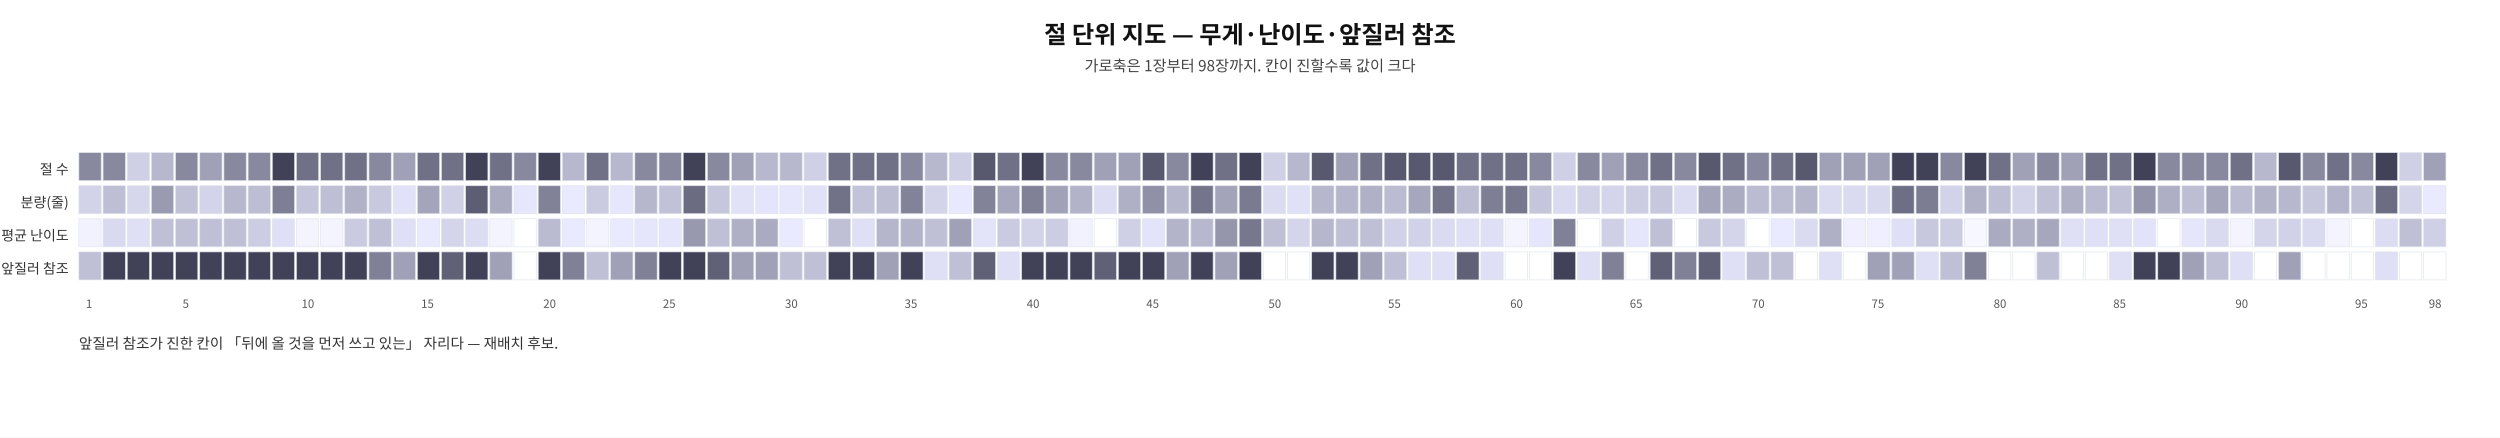
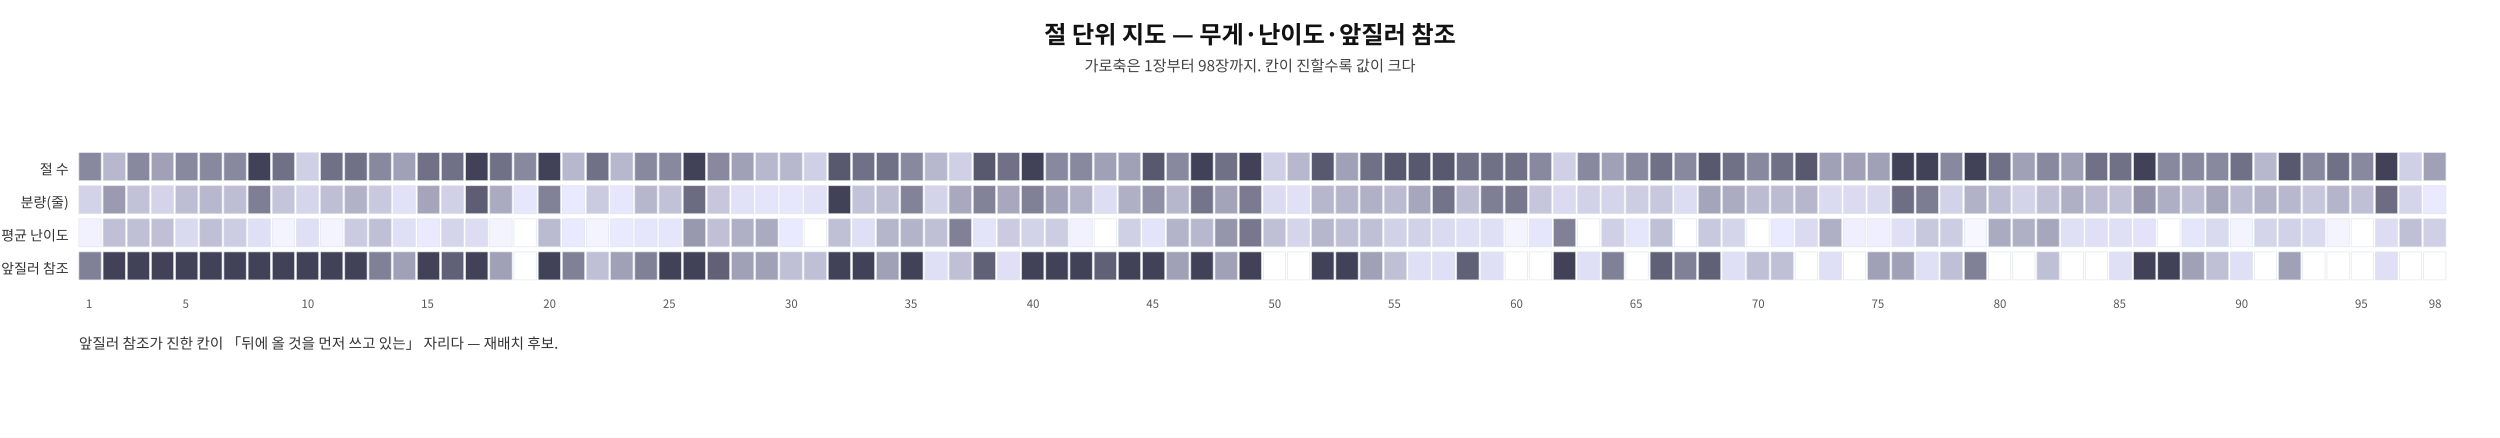
<svg xmlns="http://www.w3.org/2000/svg" viewBox="0 0 1965 344" width="1965" height="344" font-family="Noto Sans CJK KR, Noto Sans, sans-serif">
  <rect width="1965" height="344" fill="#fff" />
  <text x="982.5" y="34" font-size="19" font-weight="bold" text-anchor="middle" fill="#111">절 단위 지도 — 무게·난이도·앞질러 참조</text>
  <text x="982.5" y="56" font-size="12" text-anchor="middle" fill="#444">가로축은 1장부터 98장까지. 칸이 진할수록 값이 크다</text>
  <text x="54" y="137" font-size="11" text-anchor="end" fill="#333">절 수</text>
  <rect x="62" y="120" width="17.5" height="22" fill="rgb(136,136,158)" stroke="#dde3ea" stroke-width="0.5" />
-   <rect x="81" y="120" width="17.5" height="22" fill="rgb(136,136,158)" stroke="#dde3ea" stroke-width="0.5" />
-   <rect x="100" y="120" width="17.5" height="22" fill="rgb(207,207,229)" stroke="#dde3ea" stroke-width="0.5" />
-   <rect x="119" y="120" width="17.5" height="22" fill="rgb(183,183,205)" stroke="#dde3ea" stroke-width="0.5" />
+   <rect x="81" y="120" width="17.5" height="22" fill="rgb(183,183,205)" stroke="#dde3ea" stroke-width="0.5" />
+   <rect x="100" y="120" width="17.5" height="22" fill="rgb(136,136,158)" stroke="#dde3ea" stroke-width="0.5" />
+   <rect x="119" y="120" width="17.5" height="22" fill="rgb(160,160,182)" stroke="#dde3ea" stroke-width="0.5" />
  <rect x="138" y="120" width="17.5" height="22" fill="rgb(136,136,158)" stroke="#dde3ea" stroke-width="0.5" />
-   <rect x="157" y="120" width="17.5" height="22" fill="rgb(160,160,182)" stroke="#dde3ea" stroke-width="0.5" />
+   <rect x="157" y="120" width="17.5" height="22" fill="rgb(136,136,158)" stroke="#dde3ea" stroke-width="0.5" />
  <rect x="176" y="120" width="17.5" height="22" fill="rgb(136,136,158)" stroke="#dde3ea" stroke-width="0.5" />
-   <rect x="195" y="120" width="17.5" height="22" fill="rgb(136,136,158)" stroke="#dde3ea" stroke-width="0.5" />
-   <rect x="214" y="120" width="17.5" height="22" fill="rgb(65,65,87)" stroke="#dde3ea" stroke-width="0.5" />
-   <rect x="233" y="120" width="17.5" height="22" fill="rgb(112,112,134)" stroke="#dde3ea" stroke-width="0.5" />
+   <rect x="195" y="120" width="17.5" height="22" fill="rgb(65,65,87)" stroke="#dde3ea" stroke-width="0.5" />
+   <rect x="214" y="120" width="17.5" height="22" fill="rgb(112,112,134)" stroke="#dde3ea" stroke-width="0.5" />
+   <rect x="233" y="120" width="17.5" height="22" fill="rgb(207,207,229)" stroke="#dde3ea" stroke-width="0.5" />
  <rect x="252" y="120" width="17.5" height="22" fill="rgb(112,112,134)" stroke="#dde3ea" stroke-width="0.5" />
  <rect x="271" y="120" width="17.5" height="22" fill="rgb(112,112,134)" stroke="#dde3ea" stroke-width="0.5" />
  <rect x="290" y="120" width="17.5" height="22" fill="rgb(136,136,158)" stroke="#dde3ea" stroke-width="0.5" />
  <rect x="309" y="120" width="17.5" height="22" fill="rgb(160,160,182)" stroke="#dde3ea" stroke-width="0.5" />
  <rect x="328" y="120" width="17.5" height="22" fill="rgb(112,112,134)" stroke="#dde3ea" stroke-width="0.5" />
  <rect x="347" y="120" width="17.5" height="22" fill="rgb(112,112,134)" stroke="#dde3ea" stroke-width="0.5" />
  <rect x="366" y="120" width="17.5" height="22" fill="rgb(65,65,87)" stroke="#dde3ea" stroke-width="0.5" />
  <rect x="385" y="120" width="17.5" height="22" fill="rgb(112,112,134)" stroke="#dde3ea" stroke-width="0.5" />
  <rect x="404" y="120" width="17.5" height="22" fill="rgb(136,136,158)" stroke="#dde3ea" stroke-width="0.5" />
  <rect x="423" y="120" width="17.5" height="22" fill="rgb(65,65,87)" stroke="#dde3ea" stroke-width="0.5" />
  <rect x="442" y="120" width="17.5" height="22" fill="rgb(183,183,205)" stroke="#dde3ea" stroke-width="0.5" />
  <rect x="461" y="120" width="17.5" height="22" fill="rgb(112,112,134)" stroke="#dde3ea" stroke-width="0.5" />
  <rect x="480" y="120" width="17.5" height="22" fill="rgb(183,183,205)" stroke="#dde3ea" stroke-width="0.5" />
  <rect x="499" y="120" width="17.5" height="22" fill="rgb(136,136,158)" stroke="#dde3ea" stroke-width="0.5" />
  <rect x="518" y="120" width="17.5" height="22" fill="rgb(136,136,158)" stroke="#dde3ea" stroke-width="0.5" />
  <rect x="537" y="120" width="17.5" height="22" fill="rgb(65,65,87)" stroke="#dde3ea" stroke-width="0.5" />
  <rect x="556" y="120" width="17.5" height="22" fill="rgb(136,136,158)" stroke="#dde3ea" stroke-width="0.5" />
  <rect x="575" y="120" width="17.5" height="22" fill="rgb(160,160,182)" stroke="#dde3ea" stroke-width="0.5" />
  <rect x="594" y="120" width="17.5" height="22" fill="rgb(183,183,205)" stroke="#dde3ea" stroke-width="0.5" />
  <rect x="613" y="120" width="17.5" height="22" fill="rgb(183,183,205)" stroke="#dde3ea" stroke-width="0.5" />
  <rect x="632" y="120" width="17.5" height="22" fill="rgb(207,207,229)" stroke="#dde3ea" stroke-width="0.5" />
-   <rect x="651" y="120" width="17.5" height="22" fill="rgb(112,112,134)" stroke="#dde3ea" stroke-width="0.5" />
+   <rect x="651" y="120" width="17.5" height="22" fill="rgb(88,88,110)" stroke="#dde3ea" stroke-width="0.5" />
  <rect x="670" y="120" width="17.5" height="22" fill="rgb(112,112,134)" stroke="#dde3ea" stroke-width="0.5" />
  <rect x="689" y="120" width="17.5" height="22" fill="rgb(112,112,134)" stroke="#dde3ea" stroke-width="0.5" />
  <rect x="708" y="120" width="17.5" height="22" fill="rgb(136,136,158)" stroke="#dde3ea" stroke-width="0.5" />
  <rect x="727" y="120" width="17.5" height="22" fill="rgb(183,183,205)" stroke="#dde3ea" stroke-width="0.5" />
  <rect x="746" y="120" width="17.5" height="22" fill="rgb(207,207,229)" stroke="#dde3ea" stroke-width="0.5" />
  <rect x="765" y="120" width="17.5" height="22" fill="rgb(88,88,110)" stroke="#dde3ea" stroke-width="0.5" />
  <rect x="784" y="120" width="17.5" height="22" fill="rgb(112,112,134)" stroke="#dde3ea" stroke-width="0.5" />
  <rect x="803" y="120" width="17.5" height="22" fill="rgb(65,65,87)" stroke="#dde3ea" stroke-width="0.5" />
  <rect x="822" y="120" width="17.5" height="22" fill="rgb(136,136,158)" stroke="#dde3ea" stroke-width="0.5" />
  <rect x="841" y="120" width="17.5" height="22" fill="rgb(136,136,158)" stroke="#dde3ea" stroke-width="0.5" />
  <rect x="860" y="120" width="17.5" height="22" fill="rgb(160,160,182)" stroke="#dde3ea" stroke-width="0.5" />
  <rect x="879" y="120" width="17.5" height="22" fill="rgb(160,160,182)" stroke="#dde3ea" stroke-width="0.5" />
  <rect x="898" y="120" width="17.5" height="22" fill="rgb(88,88,110)" stroke="#dde3ea" stroke-width="0.5" />
  <rect x="917" y="120" width="17.5" height="22" fill="rgb(136,136,158)" stroke="#dde3ea" stroke-width="0.5" />
  <rect x="936" y="120" width="17.5" height="22" fill="rgb(65,65,87)" stroke="#dde3ea" stroke-width="0.5" />
  <rect x="955" y="120" width="17.5" height="22" fill="rgb(112,112,134)" stroke="#dde3ea" stroke-width="0.5" />
  <rect x="974" y="120" width="17.5" height="22" fill="rgb(65,65,87)" stroke="#dde3ea" stroke-width="0.5" />
  <rect x="993" y="120" width="17.5" height="22" fill="rgb(207,207,229)" stroke="#dde3ea" stroke-width="0.5" />
  <rect x="1012" y="120" width="17.5" height="22" fill="rgb(183,183,205)" stroke="#dde3ea" stroke-width="0.5" />
  <rect x="1031" y="120" width="17.5" height="22" fill="rgb(88,88,110)" stroke="#dde3ea" stroke-width="0.5" />
  <rect x="1050" y="120" width="17.5" height="22" fill="rgb(160,160,182)" stroke="#dde3ea" stroke-width="0.5" />
  <rect x="1069" y="120" width="17.5" height="22" fill="rgb(112,112,134)" stroke="#dde3ea" stroke-width="0.5" />
  <rect x="1088" y="120" width="17.5" height="22" fill="rgb(88,88,110)" stroke="#dde3ea" stroke-width="0.5" />
  <rect x="1107" y="120" width="17.5" height="22" fill="rgb(88,88,110)" stroke="#dde3ea" stroke-width="0.5" />
  <rect x="1126" y="120" width="17.5" height="22" fill="rgb(88,88,110)" stroke="#dde3ea" stroke-width="0.5" />
  <rect x="1145" y="120" width="17.5" height="22" fill="rgb(112,112,134)" stroke="#dde3ea" stroke-width="0.5" />
  <rect x="1164" y="120" width="17.5" height="22" fill="rgb(112,112,134)" stroke="#dde3ea" stroke-width="0.5" />
  <rect x="1183" y="120" width="17.5" height="22" fill="rgb(112,112,134)" stroke="#dde3ea" stroke-width="0.5" />
  <rect x="1202" y="120" width="17.5" height="22" fill="rgb(136,136,158)" stroke="#dde3ea" stroke-width="0.5" />
  <rect x="1221" y="120" width="17.5" height="22" fill="rgb(207,207,229)" stroke="#dde3ea" stroke-width="0.5" />
  <rect x="1240" y="120" width="17.5" height="22" fill="rgb(136,136,158)" stroke="#dde3ea" stroke-width="0.5" />
  <rect x="1259" y="120" width="17.5" height="22" fill="rgb(160,160,182)" stroke="#dde3ea" stroke-width="0.5" />
  <rect x="1278" y="120" width="17.5" height="22" fill="rgb(136,136,158)" stroke="#dde3ea" stroke-width="0.5" />
  <rect x="1297" y="120" width="17.5" height="22" fill="rgb(112,112,134)" stroke="#dde3ea" stroke-width="0.5" />
  <rect x="1316" y="120" width="17.5" height="22" fill="rgb(136,136,158)" stroke="#dde3ea" stroke-width="0.5" />
  <rect x="1335" y="120" width="17.5" height="22" fill="rgb(88,88,110)" stroke="#dde3ea" stroke-width="0.5" />
  <rect x="1354" y="120" width="17.5" height="22" fill="rgb(112,112,134)" stroke="#dde3ea" stroke-width="0.5" />
  <rect x="1373" y="120" width="17.5" height="22" fill="rgb(136,136,158)" stroke="#dde3ea" stroke-width="0.5" />
  <rect x="1392" y="120" width="17.5" height="22" fill="rgb(112,112,134)" stroke="#dde3ea" stroke-width="0.5" />
  <rect x="1411" y="120" width="17.5" height="22" fill="rgb(88,88,110)" stroke="#dde3ea" stroke-width="0.5" />
  <rect x="1430" y="120" width="17.5" height="22" fill="rgb(160,160,182)" stroke="#dde3ea" stroke-width="0.5" />
  <rect x="1449" y="120" width="17.5" height="22" fill="rgb(160,160,182)" stroke="#dde3ea" stroke-width="0.5" />
  <rect x="1468" y="120" width="17.5" height="22" fill="rgb(160,160,182)" stroke="#dde3ea" stroke-width="0.5" />
  <rect x="1487" y="120" width="17.5" height="22" fill="rgb(65,65,87)" stroke="#dde3ea" stroke-width="0.5" />
  <rect x="1506" y="120" width="17.5" height="22" fill="rgb(65,65,87)" stroke="#dde3ea" stroke-width="0.5" />
  <rect x="1525" y="120" width="17.5" height="22" fill="rgb(136,136,158)" stroke="#dde3ea" stroke-width="0.5" />
  <rect x="1544" y="120" width="17.5" height="22" fill="rgb(65,65,87)" stroke="#dde3ea" stroke-width="0.5" />
  <rect x="1563" y="120" width="17.5" height="22" fill="rgb(112,112,134)" stroke="#dde3ea" stroke-width="0.5" />
  <rect x="1582" y="120" width="17.5" height="22" fill="rgb(160,160,182)" stroke="#dde3ea" stroke-width="0.5" />
  <rect x="1601" y="120" width="17.5" height="22" fill="rgb(136,136,158)" stroke="#dde3ea" stroke-width="0.5" />
  <rect x="1620" y="120" width="17.5" height="22" fill="rgb(160,160,182)" stroke="#dde3ea" stroke-width="0.5" />
  <rect x="1639" y="120" width="17.5" height="22" fill="rgb(112,112,134)" stroke="#dde3ea" stroke-width="0.5" />
  <rect x="1658" y="120" width="17.5" height="22" fill="rgb(112,112,134)" stroke="#dde3ea" stroke-width="0.5" />
  <rect x="1677" y="120" width="17.5" height="22" fill="rgb(65,65,87)" stroke="#dde3ea" stroke-width="0.5" />
  <rect x="1696" y="120" width="17.5" height="22" fill="rgb(136,136,158)" stroke="#dde3ea" stroke-width="0.5" />
  <rect x="1715" y="120" width="17.5" height="22" fill="rgb(136,136,158)" stroke="#dde3ea" stroke-width="0.5" />
  <rect x="1734" y="120" width="17.5" height="22" fill="rgb(136,136,158)" stroke="#dde3ea" stroke-width="0.5" />
  <rect x="1753" y="120" width="17.5" height="22" fill="rgb(112,112,134)" stroke="#dde3ea" stroke-width="0.5" />
  <rect x="1772" y="120" width="17.5" height="22" fill="rgb(183,183,205)" stroke="#dde3ea" stroke-width="0.5" />
  <rect x="1791" y="120" width="17.5" height="22" fill="rgb(88,88,110)" stroke="#dde3ea" stroke-width="0.5" />
  <rect x="1810" y="120" width="17.5" height="22" fill="rgb(136,136,158)" stroke="#dde3ea" stroke-width="0.5" />
  <rect x="1829" y="120" width="17.5" height="22" fill="rgb(112,112,134)" stroke="#dde3ea" stroke-width="0.5" />
  <rect x="1848" y="120" width="17.5" height="22" fill="rgb(136,136,158)" stroke="#dde3ea" stroke-width="0.5" />
  <rect x="1867" y="120" width="17.5" height="22" fill="rgb(65,65,87)" stroke="#dde3ea" stroke-width="0.5" />
  <rect x="1886" y="120" width="17.5" height="22" fill="rgb(207,207,229)" stroke="#dde3ea" stroke-width="0.5" />
  <rect x="1905" y="120" width="17.5" height="22" fill="rgb(160,160,182)" stroke="#dde3ea" stroke-width="0.5" />
  <text x="54" y="163" font-size="11" text-anchor="end" fill="#333">분량(줄)</text>
  <rect x="62" y="146" width="17.5" height="22" fill="rgb(210,210,232)" stroke="#dde3ea" stroke-width="0.5" />
-   <rect x="81" y="146" width="17.5" height="22" fill="rgb(190,190,212)" stroke="#dde3ea" stroke-width="0.5" />
-   <rect x="100" y="146" width="17.5" height="22" fill="rgb(214,214,236)" stroke="#dde3ea" stroke-width="0.5" />
-   <rect x="119" y="146" width="17.5" height="22" fill="rgb(154,154,176)" stroke="#dde3ea" stroke-width="0.5" />
-   <rect x="138" y="146" width="17.5" height="22" fill="rgb(193,193,215)" stroke="#dde3ea" stroke-width="0.5" />
-   <rect x="157" y="146" width="17.5" height="22" fill="rgb(211,211,233)" stroke="#dde3ea" stroke-width="0.5" />
-   <rect x="176" y="146" width="17.5" height="22" fill="rgb(183,183,205)" stroke="#dde3ea" stroke-width="0.5" />
-   <rect x="195" y="146" width="17.5" height="22" fill="rgb(189,189,211)" stroke="#dde3ea" stroke-width="0.5" />
-   <rect x="214" y="146" width="17.5" height="22" fill="rgb(126,126,148)" stroke="#dde3ea" stroke-width="0.5" />
-   <rect x="233" y="146" width="17.5" height="22" fill="rgb(196,196,218)" stroke="#dde3ea" stroke-width="0.5" />
+   <rect x="81" y="146" width="17.5" height="22" fill="rgb(154,154,176)" stroke="#dde3ea" stroke-width="0.5" />
+   <rect x="100" y="146" width="17.5" height="22" fill="rgb(193,193,215)" stroke="#dde3ea" stroke-width="0.5" />
+   <rect x="119" y="146" width="17.5" height="22" fill="rgb(211,211,233)" stroke="#dde3ea" stroke-width="0.5" />
+   <rect x="138" y="146" width="17.5" height="22" fill="rgb(189,189,211)" stroke="#dde3ea" stroke-width="0.5" />
+   <rect x="157" y="146" width="17.5" height="22" fill="rgb(183,183,205)" stroke="#dde3ea" stroke-width="0.5" />
+   <rect x="176" y="146" width="17.5" height="22" fill="rgb(189,189,211)" stroke="#dde3ea" stroke-width="0.5" />
+   <rect x="195" y="146" width="17.5" height="22" fill="rgb(126,126,148)" stroke="#dde3ea" stroke-width="0.5" />
+   <rect x="214" y="146" width="17.5" height="22" fill="rgb(196,196,218)" stroke="#dde3ea" stroke-width="0.5" />
+   <rect x="233" y="146" width="17.5" height="22" fill="rgb(213,213,235)" stroke="#dde3ea" stroke-width="0.5" />
  <rect x="252" y="146" width="17.5" height="22" fill="rgb(190,190,212)" stroke="#dde3ea" stroke-width="0.5" />
  <rect x="271" y="146" width="17.5" height="22" fill="rgb(177,177,199)" stroke="#dde3ea" stroke-width="0.5" />
  <rect x="290" y="146" width="17.5" height="22" fill="rgb(200,200,222)" stroke="#dde3ea" stroke-width="0.5" />
  <rect x="309" y="146" width="17.5" height="22" fill="rgb(225,225,247)" stroke="#dde3ea" stroke-width="0.5" />
  <rect x="328" y="146" width="17.5" height="22" fill="rgb(164,164,186)" stroke="#dde3ea" stroke-width="0.5" />
  <rect x="347" y="146" width="17.5" height="22" fill="rgb(208,208,230)" stroke="#dde3ea" stroke-width="0.5" />
  <rect x="366" y="146" width="17.5" height="22" fill="rgb(93,93,115)" stroke="#dde3ea" stroke-width="0.5" />
  <rect x="385" y="146" width="17.5" height="22" fill="rgb(170,170,192)" stroke="#dde3ea" stroke-width="0.5" />
  <rect x="404" y="146" width="17.5" height="22" fill="rgb(230,230,252)" stroke="#dde3ea" stroke-width="0.5" />
  <rect x="423" y="146" width="17.5" height="22" fill="rgb(129,129,151)" stroke="#dde3ea" stroke-width="0.5" />
  <rect x="442" y="146" width="17.5" height="22" fill="rgb(233,233,255)" stroke="#dde3ea" stroke-width="0.5" />
  <rect x="461" y="146" width="17.5" height="22" fill="rgb(202,202,224)" stroke="#dde3ea" stroke-width="0.5" />
  <rect x="480" y="146" width="17.5" height="22" fill="rgb(230,230,252)" stroke="#dde3ea" stroke-width="0.5" />
  <rect x="499" y="146" width="17.5" height="22" fill="rgb(182,182,204)" stroke="#dde3ea" stroke-width="0.5" />
  <rect x="518" y="146" width="17.5" height="22" fill="rgb(193,193,215)" stroke="#dde3ea" stroke-width="0.5" />
  <rect x="537" y="146" width="17.5" height="22" fill="rgb(107,107,129)" stroke="#dde3ea" stroke-width="0.5" />
  <rect x="556" y="146" width="17.5" height="22" fill="rgb(198,198,220)" stroke="#dde3ea" stroke-width="0.5" />
  <rect x="575" y="146" width="17.5" height="22" fill="rgb(225,225,247)" stroke="#dde3ea" stroke-width="0.5" />
  <rect x="594" y="146" width="17.5" height="22" fill="rgb(228,228,250)" stroke="#dde3ea" stroke-width="0.5" />
  <rect x="613" y="146" width="17.5" height="22" fill="rgb(230,230,252)" stroke="#dde3ea" stroke-width="0.5" />
  <rect x="632" y="146" width="17.5" height="22" fill="rgb(225,225,247)" stroke="#dde3ea" stroke-width="0.5" />
-   <rect x="651" y="146" width="17.5" height="22" fill="rgb(113,113,135)" stroke="#dde3ea" stroke-width="0.5" />
+   <rect x="651" y="146" width="17.5" height="22" fill="rgb(65,65,87)" stroke="#dde3ea" stroke-width="0.5" />
  <rect x="670" y="146" width="17.5" height="22" fill="rgb(194,194,216)" stroke="#dde3ea" stroke-width="0.5" />
  <rect x="689" y="146" width="17.5" height="22" fill="rgb(189,189,211)" stroke="#dde3ea" stroke-width="0.5" />
  <rect x="708" y="146" width="17.5" height="22" fill="rgb(130,130,152)" stroke="#dde3ea" stroke-width="0.5" />
  <rect x="727" y="146" width="17.5" height="22" fill="rgb(211,211,233)" stroke="#dde3ea" stroke-width="0.5" />
-   <rect x="746" y="146" width="17.5" height="22" fill="rgb(232,232,254)" stroke="#dde3ea" stroke-width="0.5" />
+   <rect x="746" y="146" width="17.5" height="22" fill="rgb(168,168,190)" stroke="#dde3ea" stroke-width="0.5" />
  <rect x="765" y="146" width="17.5" height="22" fill="rgb(130,130,152)" stroke="#dde3ea" stroke-width="0.5" />
  <rect x="784" y="146" width="17.5" height="22" fill="rgb(167,167,189)" stroke="#dde3ea" stroke-width="0.5" />
  <rect x="803" y="146" width="17.5" height="22" fill="rgb(128,128,150)" stroke="#dde3ea" stroke-width="0.5" />
  <rect x="822" y="146" width="17.5" height="22" fill="rgb(161,161,183)" stroke="#dde3ea" stroke-width="0.5" />
  <rect x="841" y="146" width="17.5" height="22" fill="rgb(178,178,200)" stroke="#dde3ea" stroke-width="0.5" />
  <rect x="860" y="146" width="17.5" height="22" fill="rgb(221,221,243)" stroke="#dde3ea" stroke-width="0.5" />
  <rect x="879" y="146" width="17.5" height="22" fill="rgb(175,175,197)" stroke="#dde3ea" stroke-width="0.5" />
  <rect x="898" y="146" width="17.5" height="22" fill="rgb(144,144,166)" stroke="#dde3ea" stroke-width="0.5" />
  <rect x="917" y="146" width="17.5" height="22" fill="rgb(182,182,204)" stroke="#dde3ea" stroke-width="0.5" />
  <rect x="936" y="146" width="17.5" height="22" fill="rgb(116,116,138)" stroke="#dde3ea" stroke-width="0.5" />
  <rect x="955" y="146" width="17.5" height="22" fill="rgb(163,163,185)" stroke="#dde3ea" stroke-width="0.5" />
  <rect x="974" y="146" width="17.5" height="22" fill="rgb(122,122,144)" stroke="#dde3ea" stroke-width="0.5" />
  <rect x="993" y="146" width="17.5" height="22" fill="rgb(219,219,241)" stroke="#dde3ea" stroke-width="0.5" />
  <rect x="1012" y="146" width="17.5" height="22" fill="rgb(224,224,246)" stroke="#dde3ea" stroke-width="0.5" />
  <rect x="1031" y="146" width="17.5" height="22" fill="rgb(182,182,204)" stroke="#dde3ea" stroke-width="0.5" />
  <rect x="1050" y="146" width="17.5" height="22" fill="rgb(181,181,203)" stroke="#dde3ea" stroke-width="0.5" />
  <rect x="1069" y="146" width="17.5" height="22" fill="rgb(176,176,198)" stroke="#dde3ea" stroke-width="0.5" />
  <rect x="1088" y="146" width="17.5" height="22" fill="rgb(187,187,209)" stroke="#dde3ea" stroke-width="0.5" />
  <rect x="1107" y="146" width="17.5" height="22" fill="rgb(166,166,188)" stroke="#dde3ea" stroke-width="0.5" />
  <rect x="1126" y="146" width="17.5" height="22" fill="rgb(115,115,137)" stroke="#dde3ea" stroke-width="0.5" />
  <rect x="1145" y="146" width="17.5" height="22" fill="rgb(189,189,211)" stroke="#dde3ea" stroke-width="0.5" />
  <rect x="1164" y="146" width="17.5" height="22" fill="rgb(126,126,148)" stroke="#dde3ea" stroke-width="0.5" />
  <rect x="1183" y="146" width="17.5" height="22" fill="rgb(119,119,141)" stroke="#dde3ea" stroke-width="0.5" />
  <rect x="1202" y="146" width="17.5" height="22" fill="rgb(197,197,219)" stroke="#dde3ea" stroke-width="0.5" />
  <rect x="1221" y="146" width="17.5" height="22" fill="rgb(218,218,240)" stroke="#dde3ea" stroke-width="0.5" />
  <rect x="1240" y="146" width="17.5" height="22" fill="rgb(209,209,231)" stroke="#dde3ea" stroke-width="0.5" />
  <rect x="1259" y="146" width="17.5" height="22" fill="rgb(212,212,234)" stroke="#dde3ea" stroke-width="0.5" />
  <rect x="1278" y="146" width="17.5" height="22" fill="rgb(204,204,226)" stroke="#dde3ea" stroke-width="0.5" />
  <rect x="1297" y="146" width="17.5" height="22" fill="rgb(199,199,221)" stroke="#dde3ea" stroke-width="0.5" />
  <rect x="1316" y="146" width="17.5" height="22" fill="rgb(220,220,242)" stroke="#dde3ea" stroke-width="0.5" />
  <rect x="1335" y="146" width="17.5" height="22" fill="rgb(164,164,186)" stroke="#dde3ea" stroke-width="0.5" />
  <rect x="1354" y="146" width="17.5" height="22" fill="rgb(171,171,193)" stroke="#dde3ea" stroke-width="0.5" />
  <rect x="1373" y="146" width="17.5" height="22" fill="rgb(187,187,209)" stroke="#dde3ea" stroke-width="0.5" />
  <rect x="1392" y="146" width="17.5" height="22" fill="rgb(187,187,209)" stroke="#dde3ea" stroke-width="0.5" />
  <rect x="1411" y="146" width="17.5" height="22" fill="rgb(182,182,204)" stroke="#dde3ea" stroke-width="0.5" />
  <rect x="1430" y="146" width="17.5" height="22" fill="rgb(218,218,240)" stroke="#dde3ea" stroke-width="0.5" />
  <rect x="1449" y="146" width="17.5" height="22" fill="rgb(218,218,240)" stroke="#dde3ea" stroke-width="0.5" />
  <rect x="1468" y="146" width="17.5" height="22" fill="rgb(216,216,238)" stroke="#dde3ea" stroke-width="0.5" />
  <rect x="1487" y="146" width="17.5" height="22" fill="rgb(110,110,132)" stroke="#dde3ea" stroke-width="0.5" />
  <rect x="1506" y="146" width="17.5" height="22" fill="rgb(124,124,146)" stroke="#dde3ea" stroke-width="0.5" />
  <rect x="1525" y="146" width="17.5" height="22" fill="rgb(210,210,232)" stroke="#dde3ea" stroke-width="0.5" />
  <rect x="1544" y="146" width="17.5" height="22" fill="rgb(177,177,199)" stroke="#dde3ea" stroke-width="0.5" />
  <rect x="1563" y="146" width="17.5" height="22" fill="rgb(190,190,212)" stroke="#dde3ea" stroke-width="0.5" />
  <rect x="1582" y="146" width="17.5" height="22" fill="rgb(211,211,233)" stroke="#dde3ea" stroke-width="0.5" />
  <rect x="1601" y="146" width="17.5" height="22" fill="rgb(192,192,214)" stroke="#dde3ea" stroke-width="0.5" />
  <rect x="1620" y="146" width="17.5" height="22" fill="rgb(175,175,197)" stroke="#dde3ea" stroke-width="0.5" />
  <rect x="1639" y="146" width="17.5" height="22" fill="rgb(186,186,208)" stroke="#dde3ea" stroke-width="0.5" />
  <rect x="1658" y="146" width="17.5" height="22" fill="rgb(193,193,215)" stroke="#dde3ea" stroke-width="0.5" />
  <rect x="1677" y="146" width="17.5" height="22" fill="rgb(148,148,170)" stroke="#dde3ea" stroke-width="0.5" />
  <rect x="1696" y="146" width="17.5" height="22" fill="rgb(174,174,196)" stroke="#dde3ea" stroke-width="0.5" />
  <rect x="1715" y="146" width="17.5" height="22" fill="rgb(189,189,211)" stroke="#dde3ea" stroke-width="0.5" />
  <rect x="1734" y="146" width="17.5" height="22" fill="rgb(165,165,187)" stroke="#dde3ea" stroke-width="0.5" />
  <rect x="1753" y="146" width="17.5" height="22" fill="rgb(187,187,209)" stroke="#dde3ea" stroke-width="0.5" />
  <rect x="1772" y="146" width="17.5" height="22" fill="rgb(178,178,200)" stroke="#dde3ea" stroke-width="0.5" />
  <rect x="1791" y="146" width="17.5" height="22" fill="rgb(183,183,205)" stroke="#dde3ea" stroke-width="0.5" />
  <rect x="1810" y="146" width="17.5" height="22" fill="rgb(198,198,220)" stroke="#dde3ea" stroke-width="0.5" />
  <rect x="1829" y="146" width="17.5" height="22" fill="rgb(180,180,202)" stroke="#dde3ea" stroke-width="0.5" />
  <rect x="1848" y="146" width="17.5" height="22" fill="rgb(191,191,213)" stroke="#dde3ea" stroke-width="0.5" />
  <rect x="1867" y="146" width="17.5" height="22" fill="rgb(108,108,130)" stroke="#dde3ea" stroke-width="0.5" />
  <rect x="1886" y="146" width="17.5" height="22" fill="rgb(212,212,234)" stroke="#dde3ea" stroke-width="0.5" />
  <rect x="1905" y="146" width="17.5" height="22" fill="rgb(233,233,255)" stroke="#dde3ea" stroke-width="0.5" />
  <text x="54" y="189" font-size="11" text-anchor="end" fill="#333">평균 난이도</text>
  <rect x="62" y="172" width="17.5" height="22" fill="rgb(242,242,255)" stroke="#dde3ea" stroke-width="0.5" />
-   <rect x="81" y="172" width="17.5" height="22" fill="rgb(217,217,239)" stroke="#dde3ea" stroke-width="0.5" />
-   <rect x="100" y="172" width="17.5" height="22" fill="rgb(223,223,245)" stroke="#dde3ea" stroke-width="0.5" />
+   <rect x="81" y="172" width="17.5" height="22" fill="rgb(191,191,213)" stroke="#dde3ea" stroke-width="0.5" />
+   <rect x="100" y="172" width="17.5" height="22" fill="rgb(191,191,213)" stroke="#dde3ea" stroke-width="0.5" />
  <rect x="119" y="172" width="17.5" height="22" fill="rgb(191,191,213)" stroke="#dde3ea" stroke-width="0.5" />
-   <rect x="138" y="172" width="17.5" height="22" fill="rgb(191,191,213)" stroke="#dde3ea" stroke-width="0.5" />
+   <rect x="138" y="172" width="17.5" height="22" fill="rgb(217,217,239)" stroke="#dde3ea" stroke-width="0.5" />
  <rect x="157" y="172" width="17.5" height="22" fill="rgb(191,191,213)" stroke="#dde3ea" stroke-width="0.5" />
-   <rect x="176" y="172" width="17.5" height="22" fill="rgb(191,191,213)" stroke="#dde3ea" stroke-width="0.5" />
-   <rect x="195" y="172" width="17.5" height="22" fill="rgb(204,204,226)" stroke="#dde3ea" stroke-width="0.5" />
-   <rect x="214" y="172" width="17.5" height="22" fill="rgb(223,223,245)" stroke="#dde3ea" stroke-width="0.5" />
-   <rect x="233" y="172" width="17.5" height="22" fill="rgb(244,244,255)" stroke="#dde3ea" stroke-width="0.5" />
+   <rect x="176" y="172" width="17.5" height="22" fill="rgb(204,204,226)" stroke="#dde3ea" stroke-width="0.5" />
+   <rect x="195" y="172" width="17.5" height="22" fill="rgb(223,223,245)" stroke="#dde3ea" stroke-width="0.5" />
+   <rect x="214" y="172" width="17.5" height="22" fill="rgb(244,244,255)" stroke="#dde3ea" stroke-width="0.5" />
+   <rect x="233" y="172" width="17.5" height="22" fill="rgb(223,223,245)" stroke="#dde3ea" stroke-width="0.5" />
  <rect x="252" y="172" width="17.5" height="22" fill="rgb(244,244,255)" stroke="#dde3ea" stroke-width="0.5" />
  <rect x="271" y="172" width="17.5" height="22" fill="rgb(202,202,224)" stroke="#dde3ea" stroke-width="0.5" />
  <rect x="290" y="172" width="17.5" height="22" fill="rgb(191,191,213)" stroke="#dde3ea" stroke-width="0.5" />
  <rect x="309" y="172" width="17.5" height="22" fill="rgb(223,223,245)" stroke="#dde3ea" stroke-width="0.5" />
  <rect x="328" y="172" width="17.5" height="22" fill="rgb(233,233,255)" stroke="#dde3ea" stroke-width="0.5" />
  <rect x="347" y="172" width="17.5" height="22" fill="rgb(212,212,234)" stroke="#dde3ea" stroke-width="0.5" />
  <rect x="366" y="172" width="17.5" height="22" fill="rgb(220,220,242)" stroke="#dde3ea" stroke-width="0.5" />
  <rect x="385" y="172" width="17.5" height="22" fill="rgb(244,244,255)" stroke="#dde3ea" stroke-width="0.5" />
  <rect x="404" y="172" width="17.5" height="22" fill="rgb(255,255,255)" stroke="#dde3ea" stroke-width="0.5" />
  <rect x="423" y="172" width="17.5" height="22" fill="rgb(186,186,208)" stroke="#dde3ea" stroke-width="0.5" />
  <rect x="442" y="172" width="17.5" height="22" fill="rgb(233,233,255)" stroke="#dde3ea" stroke-width="0.5" />
  <rect x="461" y="172" width="17.5" height="22" fill="rgb(244,244,255)" stroke="#dde3ea" stroke-width="0.5" />
  <rect x="480" y="172" width="17.5" height="22" fill="rgb(233,233,255)" stroke="#dde3ea" stroke-width="0.5" />
  <rect x="499" y="172" width="17.5" height="22" fill="rgb(229,229,251)" stroke="#dde3ea" stroke-width="0.5" />
  <rect x="518" y="172" width="17.5" height="22" fill="rgb(229,229,251)" stroke="#dde3ea" stroke-width="0.5" />
  <rect x="537" y="172" width="17.5" height="22" fill="rgb(152,152,174)" stroke="#dde3ea" stroke-width="0.5" />
  <rect x="556" y="172" width="17.5" height="22" fill="rgb(191,191,213)" stroke="#dde3ea" stroke-width="0.5" />
  <rect x="575" y="172" width="17.5" height="22" fill="rgb(175,175,197)" stroke="#dde3ea" stroke-width="0.5" />
  <rect x="594" y="172" width="17.5" height="22" fill="rgb(170,170,192)" stroke="#dde3ea" stroke-width="0.5" />
  <rect x="613" y="172" width="17.5" height="22" fill="rgb(233,233,255)" stroke="#dde3ea" stroke-width="0.5" />
  <rect x="632" y="172" width="17.5" height="22" fill="rgb(255,255,255)" stroke="#dde3ea" stroke-width="0.5" />
  <rect x="651" y="172" width="17.5" height="22" fill="rgb(191,191,213)" stroke="#dde3ea" stroke-width="0.5" />
  <rect x="670" y="172" width="17.5" height="22" fill="rgb(223,223,245)" stroke="#dde3ea" stroke-width="0.5" />
  <rect x="689" y="172" width="17.5" height="22" fill="rgb(181,181,203)" stroke="#dde3ea" stroke-width="0.5" />
  <rect x="708" y="172" width="17.5" height="22" fill="rgb(179,179,201)" stroke="#dde3ea" stroke-width="0.5" />
  <rect x="727" y="172" width="17.5" height="22" fill="rgb(191,191,213)" stroke="#dde3ea" stroke-width="0.5" />
-   <rect x="746" y="172" width="17.5" height="22" fill="rgb(160,160,182)" stroke="#dde3ea" stroke-width="0.5" />
+   <rect x="746" y="172" width="17.5" height="22" fill="rgb(128,128,150)" stroke="#dde3ea" stroke-width="0.5" />
  <rect x="765" y="172" width="17.5" height="22" fill="rgb(227,227,249)" stroke="#dde3ea" stroke-width="0.5" />
  <rect x="784" y="172" width="17.5" height="22" fill="rgb(202,202,224)" stroke="#dde3ea" stroke-width="0.5" />
  <rect x="803" y="172" width="17.5" height="22" fill="rgb(210,210,232)" stroke="#dde3ea" stroke-width="0.5" />
  <rect x="822" y="172" width="17.5" height="22" fill="rgb(204,204,226)" stroke="#dde3ea" stroke-width="0.5" />
  <rect x="841" y="172" width="17.5" height="22" fill="rgb(242,242,255)" stroke="#dde3ea" stroke-width="0.5" />
  <rect x="860" y="172" width="17.5" height="22" fill="rgb(255,255,255)" stroke="#dde3ea" stroke-width="0.5" />
  <rect x="879" y="172" width="17.5" height="22" fill="rgb(207,207,229)" stroke="#dde3ea" stroke-width="0.5" />
  <rect x="898" y="172" width="17.5" height="22" fill="rgb(227,227,249)" stroke="#dde3ea" stroke-width="0.5" />
  <rect x="917" y="172" width="17.5" height="22" fill="rgb(179,179,201)" stroke="#dde3ea" stroke-width="0.5" />
  <rect x="936" y="172" width="17.5" height="22" fill="rgb(183,183,205)" stroke="#dde3ea" stroke-width="0.5" />
  <rect x="955" y="172" width="17.5" height="22" fill="rgb(149,149,171)" stroke="#dde3ea" stroke-width="0.5" />
  <rect x="974" y="172" width="17.5" height="22" fill="rgb(119,119,141)" stroke="#dde3ea" stroke-width="0.5" />
  <rect x="993" y="172" width="17.5" height="22" fill="rgb(191,191,213)" stroke="#dde3ea" stroke-width="0.5" />
  <rect x="1012" y="172" width="17.5" height="22" fill="rgb(212,212,234)" stroke="#dde3ea" stroke-width="0.5" />
  <rect x="1031" y="172" width="17.5" height="22" fill="rgb(182,182,204)" stroke="#dde3ea" stroke-width="0.5" />
  <rect x="1050" y="172" width="17.5" height="22" fill="rgb(191,191,213)" stroke="#dde3ea" stroke-width="0.5" />
  <rect x="1069" y="172" width="17.5" height="22" fill="rgb(191,191,213)" stroke="#dde3ea" stroke-width="0.5" />
  <rect x="1088" y="172" width="17.5" height="22" fill="rgb(209,209,231)" stroke="#dde3ea" stroke-width="0.5" />
  <rect x="1107" y="172" width="17.5" height="22" fill="rgb(209,209,231)" stroke="#dde3ea" stroke-width="0.5" />
  <rect x="1126" y="172" width="17.5" height="22" fill="rgb(218,218,240)" stroke="#dde3ea" stroke-width="0.5" />
  <rect x="1145" y="172" width="17.5" height="22" fill="rgb(223,223,245)" stroke="#dde3ea" stroke-width="0.5" />
  <rect x="1164" y="172" width="17.5" height="22" fill="rgb(223,223,245)" stroke="#dde3ea" stroke-width="0.5" />
  <rect x="1183" y="172" width="17.5" height="22" fill="rgb(244,244,255)" stroke="#dde3ea" stroke-width="0.5" />
  <rect x="1202" y="172" width="17.5" height="22" fill="rgb(229,229,251)" stroke="#dde3ea" stroke-width="0.5" />
  <rect x="1221" y="172" width="17.5" height="22" fill="rgb(128,128,150)" stroke="#dde3ea" stroke-width="0.5" />
  <rect x="1240" y="172" width="17.5" height="22" fill="rgb(255,255,255)" stroke="#dde3ea" stroke-width="0.5" />
  <rect x="1259" y="172" width="17.5" height="22" fill="rgb(207,207,229)" stroke="#dde3ea" stroke-width="0.5" />
  <rect x="1278" y="172" width="17.5" height="22" fill="rgb(229,229,251)" stroke="#dde3ea" stroke-width="0.5" />
  <rect x="1297" y="172" width="17.5" height="22" fill="rgb(191,191,213)" stroke="#dde3ea" stroke-width="0.5" />
  <rect x="1316" y="172" width="17.5" height="22" fill="rgb(255,255,255)" stroke="#dde3ea" stroke-width="0.5" />
  <rect x="1335" y="172" width="17.5" height="22" fill="rgb(200,200,222)" stroke="#dde3ea" stroke-width="0.5" />
  <rect x="1354" y="172" width="17.5" height="22" fill="rgb(212,212,234)" stroke="#dde3ea" stroke-width="0.5" />
  <rect x="1373" y="172" width="17.5" height="22" fill="rgb(255,255,255)" stroke="#dde3ea" stroke-width="0.5" />
  <rect x="1392" y="172" width="17.5" height="22" fill="rgb(233,233,255)" stroke="#dde3ea" stroke-width="0.5" />
  <rect x="1411" y="172" width="17.5" height="22" fill="rgb(218,218,240)" stroke="#dde3ea" stroke-width="0.5" />
  <rect x="1430" y="172" width="17.5" height="22" fill="rgb(175,175,197)" stroke="#dde3ea" stroke-width="0.5" />
  <rect x="1449" y="172" width="17.5" height="22" fill="rgb(239,239,255)" stroke="#dde3ea" stroke-width="0.5" />
  <rect x="1468" y="172" width="17.5" height="22" fill="rgb(239,239,255)" stroke="#dde3ea" stroke-width="0.5" />
  <rect x="1487" y="172" width="17.5" height="22" fill="rgb(223,223,245)" stroke="#dde3ea" stroke-width="0.5" />
  <rect x="1506" y="172" width="17.5" height="22" fill="rgb(199,199,221)" stroke="#dde3ea" stroke-width="0.5" />
  <rect x="1525" y="172" width="17.5" height="22" fill="rgb(204,204,226)" stroke="#dde3ea" stroke-width="0.5" />
  <rect x="1544" y="172" width="17.5" height="22" fill="rgb(247,247,255)" stroke="#dde3ea" stroke-width="0.5" />
  <rect x="1563" y="172" width="17.5" height="22" fill="rgb(170,170,192)" stroke="#dde3ea" stroke-width="0.5" />
  <rect x="1582" y="172" width="17.5" height="22" fill="rgb(175,175,197)" stroke="#dde3ea" stroke-width="0.5" />
  <rect x="1601" y="172" width="17.5" height="22" fill="rgb(166,166,188)" stroke="#dde3ea" stroke-width="0.5" />
  <rect x="1620" y="172" width="17.5" height="22" fill="rgb(223,223,245)" stroke="#dde3ea" stroke-width="0.5" />
  <rect x="1639" y="172" width="17.5" height="22" fill="rgb(223,223,245)" stroke="#dde3ea" stroke-width="0.5" />
  <rect x="1658" y="172" width="17.5" height="22" fill="rgb(223,223,245)" stroke="#dde3ea" stroke-width="0.5" />
  <rect x="1677" y="172" width="17.5" height="22" fill="rgb(226,226,248)" stroke="#dde3ea" stroke-width="0.5" />
  <rect x="1696" y="172" width="17.5" height="22" fill="rgb(255,255,255)" stroke="#dde3ea" stroke-width="0.5" />
  <rect x="1715" y="172" width="17.5" height="22" fill="rgb(229,229,251)" stroke="#dde3ea" stroke-width="0.5" />
  <rect x="1734" y="172" width="17.5" height="22" fill="rgb(217,217,239)" stroke="#dde3ea" stroke-width="0.5" />
  <rect x="1753" y="172" width="17.5" height="22" fill="rgb(244,244,255)" stroke="#dde3ea" stroke-width="0.5" />
  <rect x="1772" y="172" width="17.5" height="22" fill="rgb(212,212,234)" stroke="#dde3ea" stroke-width="0.5" />
  <rect x="1791" y="172" width="17.5" height="22" fill="rgb(209,209,231)" stroke="#dde3ea" stroke-width="0.5" />
  <rect x="1810" y="172" width="17.5" height="22" fill="rgb(217,217,239)" stroke="#dde3ea" stroke-width="0.5" />
  <rect x="1829" y="172" width="17.5" height="22" fill="rgb(244,244,255)" stroke="#dde3ea" stroke-width="0.5" />
  <rect x="1848" y="172" width="17.5" height="22" fill="rgb(255,255,255)" stroke="#dde3ea" stroke-width="0.5" />
  <rect x="1867" y="172" width="17.5" height="22" fill="rgb(220,220,242)" stroke="#dde3ea" stroke-width="0.5" />
  <rect x="1886" y="172" width="17.5" height="22" fill="rgb(191,191,213)" stroke="#dde3ea" stroke-width="0.5" />
  <rect x="1905" y="172" width="17.5" height="22" fill="rgb(207,207,229)" stroke="#dde3ea" stroke-width="0.5" />
  <text x="54" y="215" font-size="11" text-anchor="end" fill="#333">앞질러 참조</text>
-   <rect x="62" y="198" width="17.5" height="22" fill="rgb(191,191,213)" stroke="#dde3ea" stroke-width="0.5" />
+   <rect x="62" y="198" width="17.5" height="22" fill="rgb(128,128,150)" stroke="#dde3ea" stroke-width="0.5" />
  <rect x="81" y="198" width="17.5" height="22" fill="rgb(65,65,87)" stroke="#dde3ea" stroke-width="0.5" />
  <rect x="100" y="198" width="17.5" height="22" fill="rgb(65,65,87)" stroke="#dde3ea" stroke-width="0.5" />
  <rect x="119" y="198" width="17.5" height="22" fill="rgb(65,65,87)" stroke="#dde3ea" stroke-width="0.5" />
  <rect x="138" y="198" width="17.5" height="22" fill="rgb(65,65,87)" stroke="#dde3ea" stroke-width="0.5" />
  <rect x="157" y="198" width="17.5" height="22" fill="rgb(65,65,87)" stroke="#dde3ea" stroke-width="0.5" />
  <rect x="176" y="198" width="17.5" height="22" fill="rgb(65,65,87)" stroke="#dde3ea" stroke-width="0.5" />
  <rect x="195" y="198" width="17.5" height="22" fill="rgb(65,65,87)" stroke="#dde3ea" stroke-width="0.5" />
  <rect x="214" y="198" width="17.5" height="22" fill="rgb(65,65,87)" stroke="#dde3ea" stroke-width="0.5" />
  <rect x="233" y="198" width="17.5" height="22" fill="rgb(65,65,87)" stroke="#dde3ea" stroke-width="0.5" />
  <rect x="252" y="198" width="17.5" height="22" fill="rgb(65,65,87)" stroke="#dde3ea" stroke-width="0.5" />
  <rect x="271" y="198" width="17.5" height="22" fill="rgb(65,65,87)" stroke="#dde3ea" stroke-width="0.5" />
  <rect x="290" y="198" width="17.5" height="22" fill="rgb(128,128,150)" stroke="#dde3ea" stroke-width="0.5" />
  <rect x="309" y="198" width="17.5" height="22" fill="rgb(160,160,182)" stroke="#dde3ea" stroke-width="0.5" />
  <rect x="328" y="198" width="17.5" height="22" fill="rgb(65,65,87)" stroke="#dde3ea" stroke-width="0.5" />
  <rect x="347" y="198" width="17.5" height="22" fill="rgb(96,96,118)" stroke="#dde3ea" stroke-width="0.5" />
  <rect x="366" y="198" width="17.5" height="22" fill="rgb(65,65,87)" stroke="#dde3ea" stroke-width="0.5" />
  <rect x="385" y="198" width="17.5" height="22" fill="rgb(160,160,182)" stroke="#dde3ea" stroke-width="0.5" />
  <rect x="404" y="198" width="17.5" height="22" fill="rgb(255,255,255)" stroke="#dde3ea" stroke-width="0.5" />
  <rect x="423" y="198" width="17.5" height="22" fill="rgb(65,65,87)" stroke="#dde3ea" stroke-width="0.5" />
  <rect x="442" y="198" width="17.5" height="22" fill="rgb(128,128,150)" stroke="#dde3ea" stroke-width="0.5" />
  <rect x="461" y="198" width="17.5" height="22" fill="rgb(191,191,213)" stroke="#dde3ea" stroke-width="0.5" />
  <rect x="480" y="198" width="17.5" height="22" fill="rgb(160,160,182)" stroke="#dde3ea" stroke-width="0.5" />
  <rect x="499" y="198" width="17.5" height="22" fill="rgb(128,128,150)" stroke="#dde3ea" stroke-width="0.5" />
  <rect x="518" y="198" width="17.5" height="22" fill="rgb(65,65,87)" stroke="#dde3ea" stroke-width="0.5" />
  <rect x="537" y="198" width="17.5" height="22" fill="rgb(65,65,87)" stroke="#dde3ea" stroke-width="0.5" />
  <rect x="556" y="198" width="17.5" height="22" fill="rgb(96,96,118)" stroke="#dde3ea" stroke-width="0.5" />
  <rect x="575" y="198" width="17.5" height="22" fill="rgb(160,160,182)" stroke="#dde3ea" stroke-width="0.5" />
  <rect x="594" y="198" width="17.5" height="22" fill="rgb(160,160,182)" stroke="#dde3ea" stroke-width="0.5" />
  <rect x="613" y="198" width="17.5" height="22" fill="rgb(191,191,213)" stroke="#dde3ea" stroke-width="0.5" />
  <rect x="632" y="198" width="17.5" height="22" fill="rgb(191,191,213)" stroke="#dde3ea" stroke-width="0.5" />
  <rect x="651" y="198" width="17.5" height="22" fill="rgb(65,65,87)" stroke="#dde3ea" stroke-width="0.5" />
  <rect x="670" y="198" width="17.5" height="22" fill="rgb(65,65,87)" stroke="#dde3ea" stroke-width="0.5" />
  <rect x="689" y="198" width="17.5" height="22" fill="rgb(160,160,182)" stroke="#dde3ea" stroke-width="0.5" />
  <rect x="708" y="198" width="17.5" height="22" fill="rgb(65,65,87)" stroke="#dde3ea" stroke-width="0.5" />
  <rect x="727" y="198" width="17.5" height="22" fill="rgb(223,223,245)" stroke="#dde3ea" stroke-width="0.5" />
  <rect x="746" y="198" width="17.5" height="22" fill="rgb(191,191,213)" stroke="#dde3ea" stroke-width="0.5" />
  <rect x="765" y="198" width="17.5" height="22" fill="rgb(96,96,118)" stroke="#dde3ea" stroke-width="0.5" />
  <rect x="784" y="198" width="17.5" height="22" fill="rgb(223,223,245)" stroke="#dde3ea" stroke-width="0.5" />
  <rect x="803" y="198" width="17.5" height="22" fill="rgb(65,65,87)" stroke="#dde3ea" stroke-width="0.5" />
  <rect x="822" y="198" width="17.5" height="22" fill="rgb(65,65,87)" stroke="#dde3ea" stroke-width="0.5" />
  <rect x="841" y="198" width="17.5" height="22" fill="rgb(65,65,87)" stroke="#dde3ea" stroke-width="0.5" />
  <rect x="860" y="198" width="17.5" height="22" fill="rgb(96,96,118)" stroke="#dde3ea" stroke-width="0.5" />
  <rect x="879" y="198" width="17.5" height="22" fill="rgb(65,65,87)" stroke="#dde3ea" stroke-width="0.5" />
  <rect x="898" y="198" width="17.5" height="22" fill="rgb(65,65,87)" stroke="#dde3ea" stroke-width="0.5" />
  <rect x="917" y="198" width="17.5" height="22" fill="rgb(160,160,182)" stroke="#dde3ea" stroke-width="0.5" />
  <rect x="936" y="198" width="17.5" height="22" fill="rgb(65,65,87)" stroke="#dde3ea" stroke-width="0.5" />
  <rect x="955" y="198" width="17.5" height="22" fill="rgb(160,160,182)" stroke="#dde3ea" stroke-width="0.5" />
  <rect x="974" y="198" width="17.5" height="22" fill="rgb(65,65,87)" stroke="#dde3ea" stroke-width="0.5" />
  <rect x="993" y="198" width="17.5" height="22" fill="rgb(255,255,255)" stroke="#dde3ea" stroke-width="0.5" />
  <rect x="1012" y="198" width="17.5" height="22" fill="rgb(255,255,255)" stroke="#dde3ea" stroke-width="0.5" />
  <rect x="1031" y="198" width="17.5" height="22" fill="rgb(65,65,87)" stroke="#dde3ea" stroke-width="0.5" />
  <rect x="1050" y="198" width="17.5" height="22" fill="rgb(65,65,87)" stroke="#dde3ea" stroke-width="0.5" />
  <rect x="1069" y="198" width="17.5" height="22" fill="rgb(160,160,182)" stroke="#dde3ea" stroke-width="0.5" />
  <rect x="1088" y="198" width="17.5" height="22" fill="rgb(191,191,213)" stroke="#dde3ea" stroke-width="0.5" />
  <rect x="1107" y="198" width="17.5" height="22" fill="rgb(223,223,245)" stroke="#dde3ea" stroke-width="0.5" />
  <rect x="1126" y="198" width="17.5" height="22" fill="rgb(223,223,245)" stroke="#dde3ea" stroke-width="0.5" />
  <rect x="1145" y="198" width="17.5" height="22" fill="rgb(96,96,118)" stroke="#dde3ea" stroke-width="0.5" />
  <rect x="1164" y="198" width="17.5" height="22" fill="rgb(223,223,245)" stroke="#dde3ea" stroke-width="0.5" />
  <rect x="1183" y="198" width="17.5" height="22" fill="rgb(255,255,255)" stroke="#dde3ea" stroke-width="0.5" />
  <rect x="1202" y="198" width="17.5" height="22" fill="rgb(255,255,255)" stroke="#dde3ea" stroke-width="0.5" />
  <rect x="1221" y="198" width="17.5" height="22" fill="rgb(65,65,87)" stroke="#dde3ea" stroke-width="0.5" />
  <rect x="1240" y="198" width="17.5" height="22" fill="rgb(223,223,245)" stroke="#dde3ea" stroke-width="0.5" />
  <rect x="1259" y="198" width="17.5" height="22" fill="rgb(128,128,150)" stroke="#dde3ea" stroke-width="0.5" />
  <rect x="1278" y="198" width="17.5" height="22" fill="rgb(255,255,255)" stroke="#dde3ea" stroke-width="0.5" />
  <rect x="1297" y="198" width="17.5" height="22" fill="rgb(96,96,118)" stroke="#dde3ea" stroke-width="0.5" />
  <rect x="1316" y="198" width="17.5" height="22" fill="rgb(128,128,150)" stroke="#dde3ea" stroke-width="0.5" />
  <rect x="1335" y="198" width="17.5" height="22" fill="rgb(96,96,118)" stroke="#dde3ea" stroke-width="0.5" />
  <rect x="1354" y="198" width="17.5" height="22" fill="rgb(223,223,245)" stroke="#dde3ea" stroke-width="0.5" />
  <rect x="1373" y="198" width="17.5" height="22" fill="rgb(191,191,213)" stroke="#dde3ea" stroke-width="0.5" />
  <rect x="1392" y="198" width="17.5" height="22" fill="rgb(191,191,213)" stroke="#dde3ea" stroke-width="0.5" />
  <rect x="1411" y="198" width="17.5" height="22" fill="rgb(255,255,255)" stroke="#dde3ea" stroke-width="0.5" />
  <rect x="1430" y="198" width="17.5" height="22" fill="rgb(223,223,245)" stroke="#dde3ea" stroke-width="0.5" />
  <rect x="1449" y="198" width="17.5" height="22" fill="rgb(255,255,255)" stroke="#dde3ea" stroke-width="0.5" />
  <rect x="1468" y="198" width="17.5" height="22" fill="rgb(160,160,182)" stroke="#dde3ea" stroke-width="0.5" />
  <rect x="1487" y="198" width="17.5" height="22" fill="rgb(160,160,182)" stroke="#dde3ea" stroke-width="0.5" />
  <rect x="1506" y="198" width="17.5" height="22" fill="rgb(223,223,245)" stroke="#dde3ea" stroke-width="0.5" />
  <rect x="1525" y="198" width="17.5" height="22" fill="rgb(191,191,213)" stroke="#dde3ea" stroke-width="0.5" />
  <rect x="1544" y="198" width="17.5" height="22" fill="rgb(128,128,150)" stroke="#dde3ea" stroke-width="0.5" />
  <rect x="1563" y="198" width="17.5" height="22" fill="rgb(255,255,255)" stroke="#dde3ea" stroke-width="0.5" />
  <rect x="1582" y="198" width="17.5" height="22" fill="rgb(255,255,255)" stroke="#dde3ea" stroke-width="0.5" />
  <rect x="1601" y="198" width="17.5" height="22" fill="rgb(191,191,213)" stroke="#dde3ea" stroke-width="0.5" />
  <rect x="1620" y="198" width="17.5" height="22" fill="rgb(255,255,255)" stroke="#dde3ea" stroke-width="0.5" />
  <rect x="1639" y="198" width="17.5" height="22" fill="rgb(255,255,255)" stroke="#dde3ea" stroke-width="0.5" />
  <rect x="1658" y="198" width="17.5" height="22" fill="rgb(223,223,245)" stroke="#dde3ea" stroke-width="0.5" />
  <rect x="1677" y="198" width="17.5" height="22" fill="rgb(65,65,87)" stroke="#dde3ea" stroke-width="0.5" />
  <rect x="1696" y="198" width="17.5" height="22" fill="rgb(65,65,87)" stroke="#dde3ea" stroke-width="0.5" />
  <rect x="1715" y="198" width="17.5" height="22" fill="rgb(160,160,182)" stroke="#dde3ea" stroke-width="0.5" />
  <rect x="1734" y="198" width="17.5" height="22" fill="rgb(191,191,213)" stroke="#dde3ea" stroke-width="0.5" />
  <rect x="1753" y="198" width="17.5" height="22" fill="rgb(223,223,245)" stroke="#dde3ea" stroke-width="0.5" />
  <rect x="1772" y="198" width="17.5" height="22" fill="rgb(255,255,255)" stroke="#dde3ea" stroke-width="0.5" />
  <rect x="1791" y="198" width="17.5" height="22" fill="rgb(160,160,182)" stroke="#dde3ea" stroke-width="0.5" />
  <rect x="1810" y="198" width="17.5" height="22" fill="rgb(255,255,255)" stroke="#dde3ea" stroke-width="0.5" />
  <rect x="1829" y="198" width="17.5" height="22" fill="rgb(255,255,255)" stroke="#dde3ea" stroke-width="0.5" />
  <rect x="1848" y="198" width="17.5" height="22" fill="rgb(255,255,255)" stroke="#dde3ea" stroke-width="0.5" />
  <rect x="1867" y="198" width="17.5" height="22" fill="rgb(223,223,245)" stroke="#dde3ea" stroke-width="0.5" />
  <rect x="1886" y="198" width="17.5" height="22" fill="rgb(255,255,255)" stroke="#dde3ea" stroke-width="0.5" />
  <rect x="1905" y="198" width="17.5" height="22" fill="rgb(255,255,255)" stroke="#dde3ea" stroke-width="0.5" />
  <text x="70" y="242" font-size="9" text-anchor="middle" fill="#555">1</text>
  <text x="146" y="242" font-size="9" text-anchor="middle" fill="#555">5</text>
  <text x="242" y="242" font-size="9" text-anchor="middle" fill="#555">10</text>
  <text x="336" y="242" font-size="9" text-anchor="middle" fill="#555">15</text>
  <text x="432" y="242" font-size="9" text-anchor="middle" fill="#555">20</text>
  <text x="526" y="242" font-size="9" text-anchor="middle" fill="#555">25</text>
  <text x="622" y="242" font-size="9" text-anchor="middle" fill="#555">30</text>
  <text x="716" y="242" font-size="9" text-anchor="middle" fill="#555">35</text>
  <text x="812" y="242" font-size="9" text-anchor="middle" fill="#555">40</text>
  <text x="906" y="242" font-size="9" text-anchor="middle" fill="#555">45</text>
  <text x="1002" y="242" font-size="9" text-anchor="middle" fill="#555">50</text>
  <text x="1096" y="242" font-size="9" text-anchor="middle" fill="#555">55</text>
  <text x="1192" y="242" font-size="9" text-anchor="middle" fill="#555">60</text>
  <text x="1286" y="242" font-size="9" text-anchor="middle" fill="#555">65</text>
  <text x="1382" y="242" font-size="9" text-anchor="middle" fill="#555">70</text>
  <text x="1476" y="242" font-size="9" text-anchor="middle" fill="#555">75</text>
  <text x="1572" y="242" font-size="9" text-anchor="middle" fill="#555">80</text>
  <text x="1666" y="242" font-size="9" text-anchor="middle" fill="#555">85</text>
  <text x="1762" y="242" font-size="9" text-anchor="middle" fill="#555">90</text>
  <text x="1856" y="242" font-size="9" text-anchor="middle" fill="#555">95</text>
  <text x="1914" y="242" font-size="9" text-anchor="middle" fill="#555">98</text>
  <text x="62" y="274" font-size="11.5" fill="#333">앞질러 참조가 진한 칸이 「뒤에 올 것을 먼저 쓰고 있는」 자리다 — 재배치 후보.</text>
</svg>
